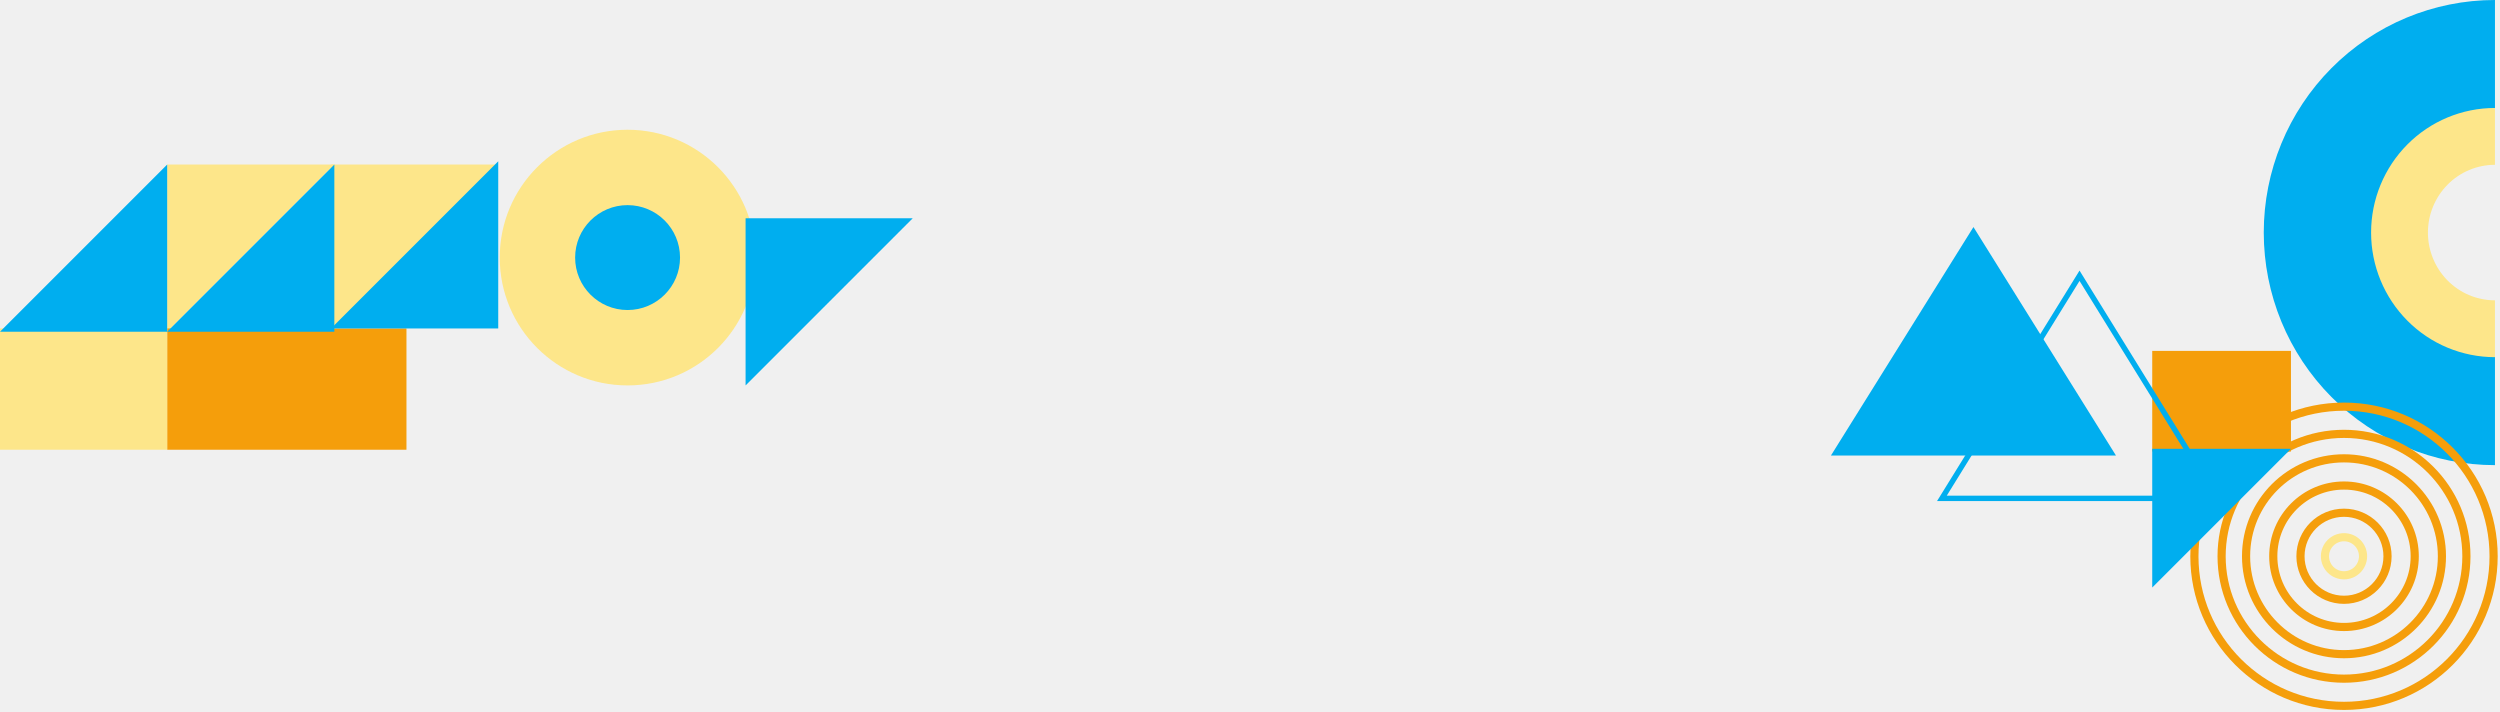
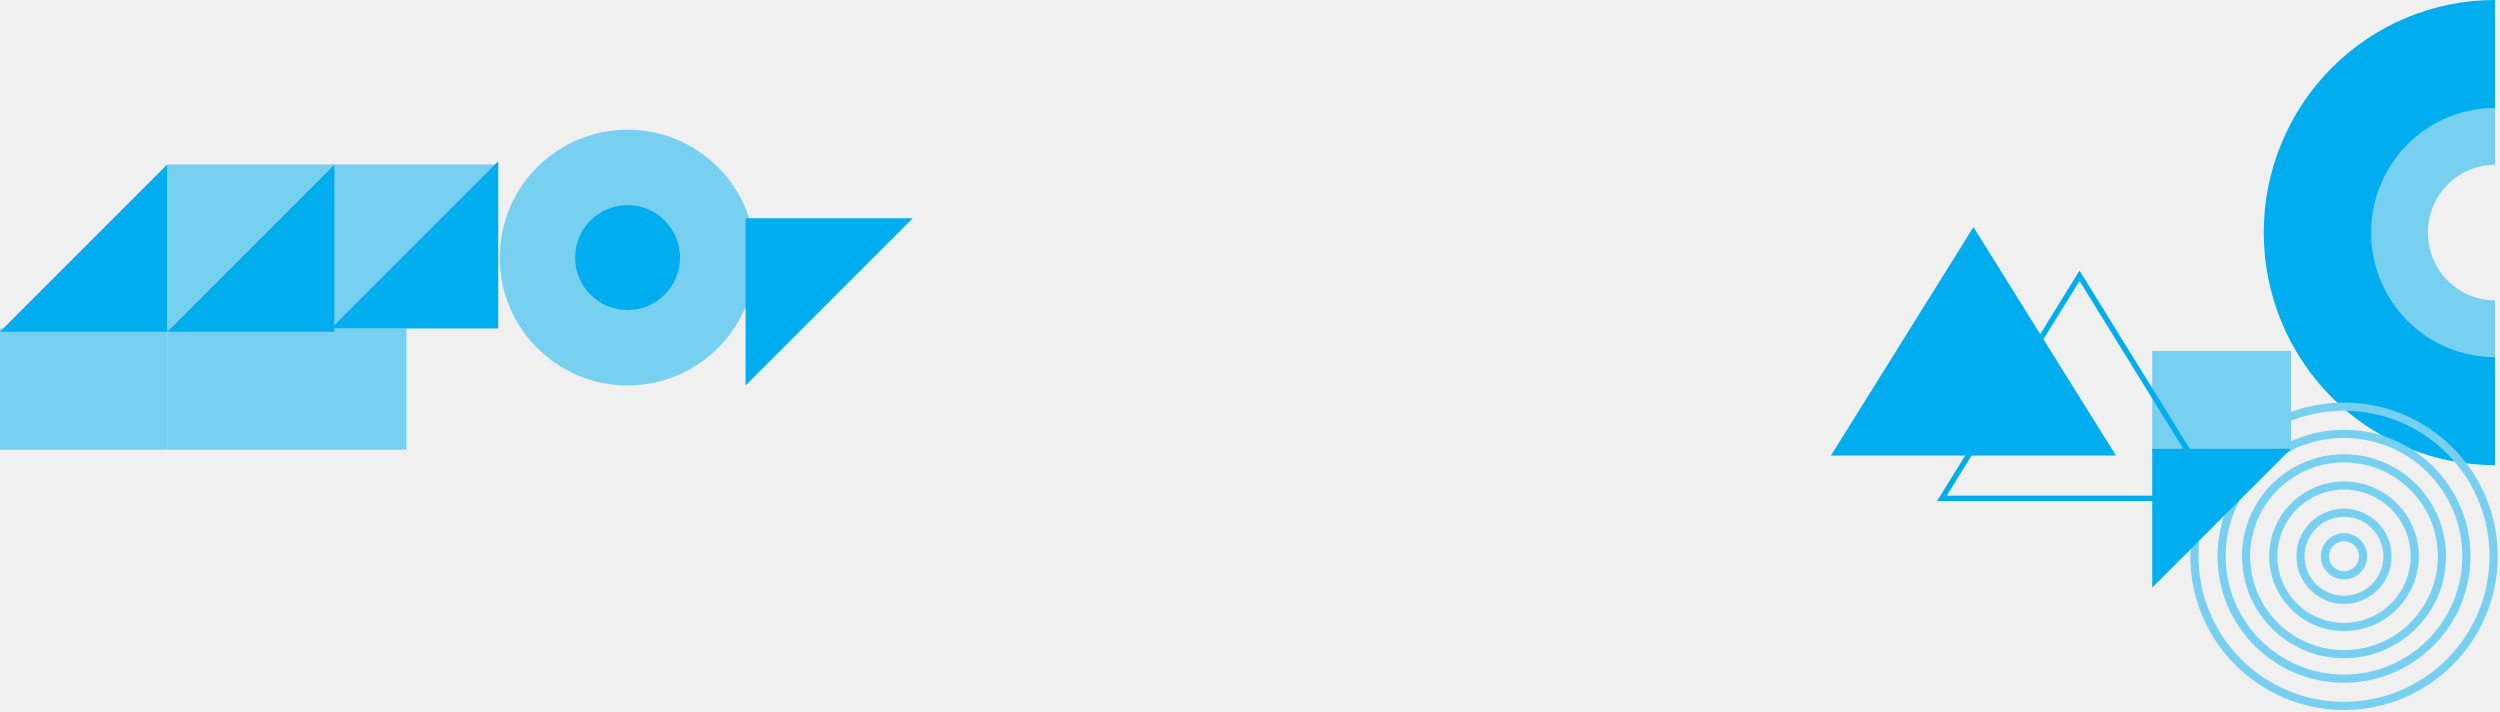
<svg xmlns="http://www.w3.org/2000/svg" fill="none" viewBox="0 0 1002 285">
  <g clip-path="url(#a)">
-     <path fill="#FDE68A" d="M132.693 132.957V65.953h67.003l-67.003 67.004Z" />
-     <path fill="#FDE68A" d="M67.003 132.957V65.953h67.004l-67.004 67.004Z" />
-     <path fill="#F59E0B" d="M162.91 131.643H67.003v48.61h95.907v-48.61Z" />
-     <path fill="#FDE68A" d="M67.004 131.643H0v48.61h67.004v-48.61Z" />
+     <path fill="#78d0f0" d="M132.693 132.957V65.953h67.003l-67.003 67.004Z" />
+     <path fill="#78d0f0" d="M67.003 132.957V65.953h67.004l-67.004 67.004Z" />
+     <path fill="#78d0f0" d="M162.91 131.643H67.003v48.61h95.907v-48.61Z" />
+     <path fill="#78d0f0" d="M67.004 131.643H0v48.61h67.004v-48.61Z" />
    <path fill="#00AEEF" d="M134.007 65.953v67.004H67.003l67.004-67.004Z" />
    <path fill="#00AEEF" d="M67.004 65.953v67.004H0l67.004-67.004Zm132.692-1.313v67.004h-67.003l67.003-67.003Z" />
-     <path fill="#FDE68A" d="M251.535 52c-28.298 0-51.238 22.94-51.238 51.239 0 28.298 22.94 51.238 51.238 51.238s51.238-22.94 51.238-51.238-22.94-51.238-51.238-51.238Z" />
+     <path fill="#78d0f0" d="M251.535 52c-28.298 0-51.238 22.94-51.238 51.239 0 28.298 22.94 51.238 51.238 51.238s51.238-22.94 51.238-51.238-22.94-51.238-51.238-51.238Z" />
    <path fill="#00AEEF" d="M251.535 82.216c-11.609 0-21.021 9.412-21.021 21.021 0 11.61 9.412 21.021 21.021 21.021s21.021-9.411 21.021-21.021c0-11.61-9.412-21.02-21.021-21.02Zm47.296 72.26V87.473h67.003l-67.003 67.003Z" />
-     <path fill="#FDE68A" d="M999.983 42.52c-13.301 0-26.057 5.34-35.462 14.848-9.405 9.507-14.688 22.401-14.688 35.847 0 13.445 5.283 26.339 14.688 35.847 9.405 9.507 22.161 14.848 35.462 14.848v-23.535a26.726 26.726 0 0 1-18.999-7.955c-5.039-5.094-7.87-12.002-7.87-19.205 0-7.204 2.831-14.112 7.87-19.206a26.724 26.724 0 0 1 18.999-7.955V42.52Z" />
+     <path fill="#78d0f0" d="M999.983 42.52c-13.301 0-26.057 5.34-35.462 14.848-9.405 9.507-14.688 22.401-14.688 35.847 0 13.445 5.283 26.339 14.688 35.847 9.405 9.507 22.161 14.848 35.462 14.848v-23.535a26.726 26.726 0 0 1-18.999-7.955c-5.039-5.094-7.87-12.002-7.87-19.205 0-7.204 2.831-14.112 7.87-19.206a26.724 26.724 0 0 1 18.999-7.955V42.52Z" />
    <path fill="#00AEEF" d="M999.982 0c-24.577 0-48.147 9.82-65.526 27.302-17.379 17.48-27.142 41.19-27.142 65.912 0 24.721 9.763 48.431 27.142 65.912 17.379 17.48 40.949 27.301 65.526 27.301v-43.274a49.5 49.5 0 0 1-35.106-14.627c-9.31-9.365-14.541-22.068-14.541-35.312 0-13.245 5.231-25.948 14.541-35.313a49.502 49.502 0 0 1 35.106-14.627V0Z" />
-     <path stroke="#F59E0B" stroke-width="3.271" d="M939.475 162.988c-33.116 0-59.962 26.846-59.962 59.962s26.846 59.962 59.962 59.962 59.962-26.846 59.962-59.962-26.846-59.962-59.962-59.962Z" />
-     <path stroke="#F59E0B" stroke-width="3.271" d="M939.476 173.89c-27.095 0-49.06 21.965-49.06 49.06 0 27.095 21.965 49.06 49.06 49.06 27.095 0 49.06-21.965 49.06-49.06 0-27.095-21.965-49.06-49.06-49.06Z" />
-     <path stroke="#F59E0B" stroke-width="3.271" d="M939.475 183.702c-21.676 0-39.248 17.572-39.248 39.247 0 21.676 17.572 39.248 39.248 39.248s39.248-17.572 39.248-39.248c0-21.675-17.572-39.247-39.248-39.247Z" />
-     <path stroke="#F59E0B" stroke-width="3.271" d="M939.476 194.604c-15.655 0-28.346 12.69-28.346 28.345s12.691 28.346 28.346 28.346 28.346-12.691 28.346-28.346-12.691-28.345-28.346-28.345Z" />
-     <path stroke="#F59E0B" stroke-width="3.271" d="M939.475 205.506c-9.634 0-17.444 7.809-17.444 17.443s7.81 17.444 17.444 17.444 17.443-7.81 17.443-17.444-7.809-17.443-17.443-17.443Z" />
-     <path stroke="#FDE68A" stroke-width="3.271" d="M939.476 215.317a7.632 7.632 0 1 0 0 15.264 7.632 7.632 0 0 0 0-15.264Z" />
-     <path fill="#F59E0B" d="M862.615 180.977h55.601v-40.338h-55.601v40.338Z" />
+     <path stroke="#78d0f0" stroke-width="3.271" d="M939.475 162.988c-33.116 0-59.962 26.846-59.962 59.962s26.846 59.962 59.962 59.962 59.962-26.846 59.962-59.962-26.846-59.962-59.962-59.962Z" />
+     <path stroke="#78d0f0" stroke-width="3.271" d="M939.476 173.89c-27.095 0-49.06 21.965-49.06 49.06 0 27.095 21.965 49.06 49.06 49.06 27.095 0 49.06-21.965 49.06-49.06 0-27.095-21.965-49.06-49.06-49.06Z" />
+     <path stroke="#78d0f0" stroke-width="3.271" d="M939.475 183.702c-21.676 0-39.248 17.572-39.248 39.247 0 21.676 17.572 39.248 39.248 39.248s39.248-17.572 39.248-39.248c0-21.675-17.572-39.247-39.248-39.247Z" />
+     <path stroke="#78d0f0" stroke-width="3.271" d="M939.476 194.604c-15.655 0-28.346 12.69-28.346 28.345s12.691 28.346 28.346 28.346 28.346-12.691 28.346-28.346-12.691-28.345-28.346-28.345Z" />
+     <path stroke="#78d0f0" stroke-width="3.271" d="M939.475 205.506c-9.634 0-17.444 7.809-17.444 17.443s7.81 17.444 17.444 17.444 17.443-7.81 17.443-17.444-7.809-17.443-17.443-17.443Z" />
+     <path stroke="#78d0f0" stroke-width="3.271" d="M939.476 215.317a7.632 7.632 0 1 0 0 15.264 7.632 7.632 0 0 0 0-15.264Z" />
+     <path fill="#78d0f0" d="M862.615 180.977h55.601v-40.338h-55.601v40.338Z" />
    <path fill="#00AEEF" d="M862.615 235.488v-55.601h55.601l-55.601 55.601Z" />
    <path stroke="#00AEEF" stroke-width="2.18" d="m778.311 199.75 55.165-89.232 55.166 89.232H778.311Z" />
    <path fill="#00AEEF" d="m790.958 91 57.122 91.578H733.837L790.958 91Z" />
  </g>
  <defs>
    <clipPath id="a">
      <path fill="#fff" d="M0 0h1002v285H0z" />
    </clipPath>
  </defs>
</svg>
